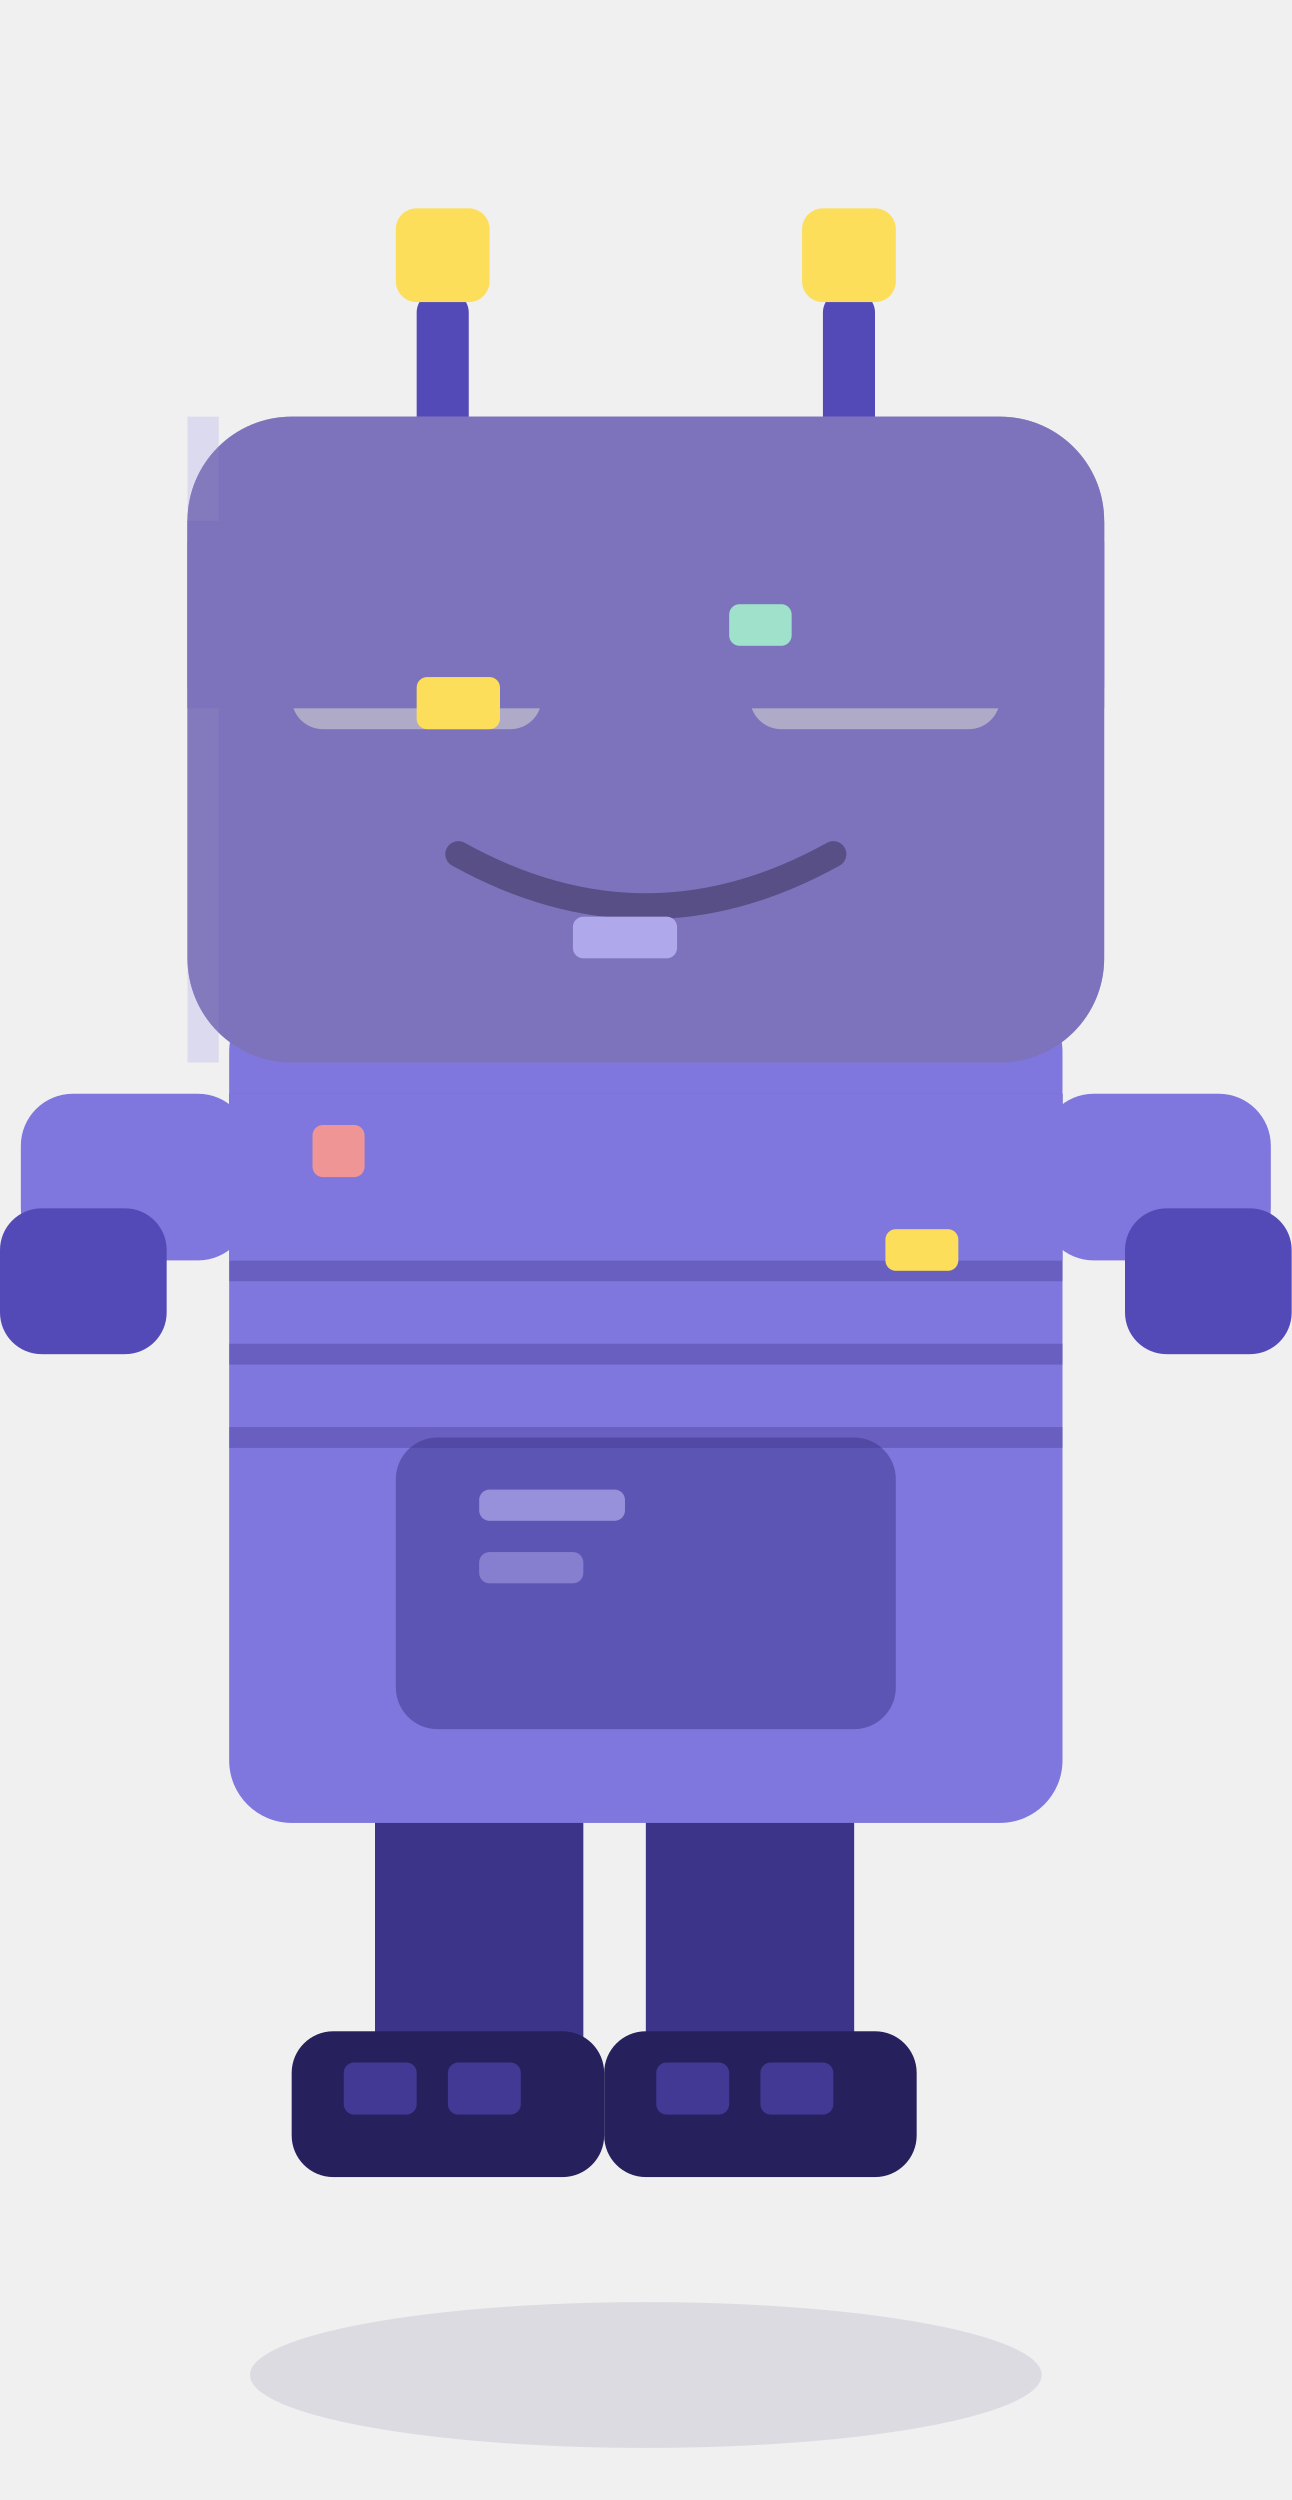
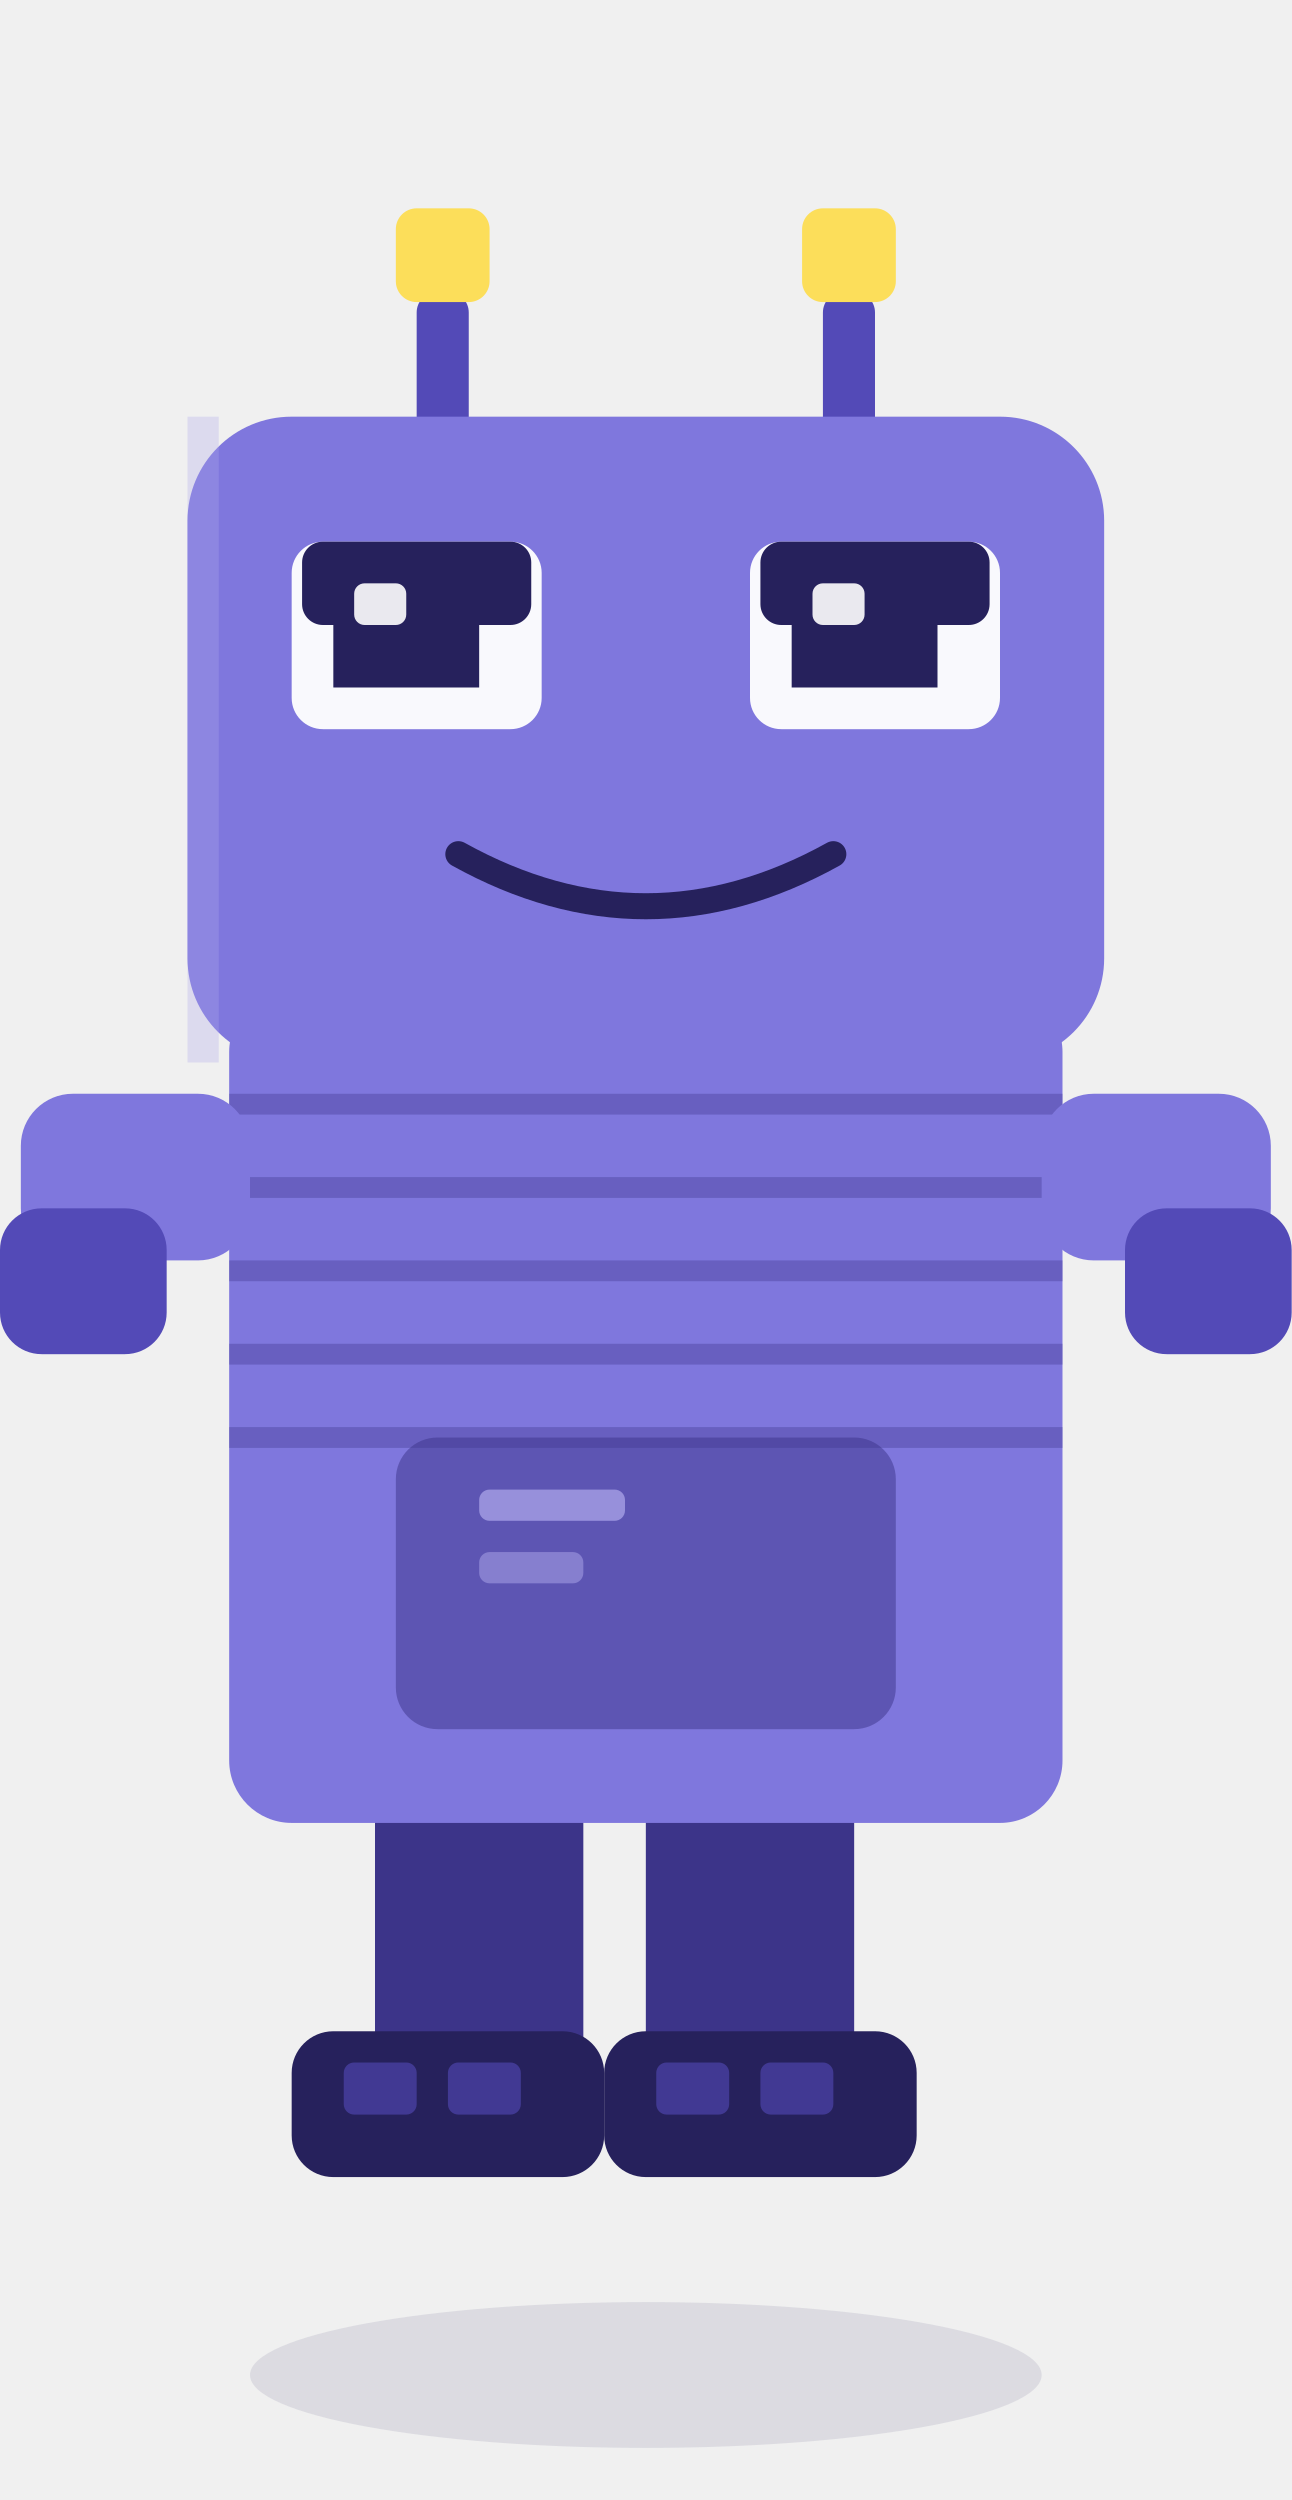
<svg xmlns="http://www.w3.org/2000/svg" viewBox="0 0 124 240" fill="none">
  <ellipse cx="62" cy="228" rx="38" ry="7" fill="#26215C" opacity="0.10" />
  <g>
    <rect x="36" y="168" width="20" height="36" rx="3" fill="#3C3489" />
    <rect x="62" y="168" width="20" height="36" rx="3" fill="#3C3489" />
    <rect x="28" y="195" width="30" height="14" rx="4" fill="#26215C" />
    <rect x="58" y="195" width="30" height="14" rx="4" fill="#26215C" />
    <rect x="33" y="198" width="7" height="5" rx="1" fill="#534AB7" opacity="0.6" />
    <rect x="43" y="198" width="7" height="5" rx="1" fill="#534AB7" opacity="0.6" />
    <rect x="63" y="198" width="7" height="5" rx="1" fill="#534AB7" opacity="0.6" />
    <rect x="73" y="198" width="7" height="5" rx="1" fill="#534AB7" opacity="0.6" />
  </g>
-   <g style="animation: byte-storm-body 3.4s steps(1) 0s infinite; transform-origin: center;">
+   <g style="animation: byte-storm-body 3s ease-in-out infinite; transform-origin: center;">
+     <rect x="22" y="95" width="80" height="80" rx="6" fill="#7F77DD" />
+     <rect x="22" y="105" width="80" height="2" fill="#3C3489" opacity="0.35" />
+     <rect x="22" y="113" width="80" height="2" fill="#3C3489" opacity="0.35" />
+     <rect x="22" y="121" width="80" height="2" fill="#3C3489" opacity="0.35" />
+     <rect x="22" y="129" width="80" height="2" fill="#3C3489" opacity="0.35" />
+     <rect x="22" y="137" width="80" height="2" fill="#3C3489" opacity="0.35" />
+     <rect x="38" y="138" width="48" height="28" rx="4" fill="#3C3489" opacity="0.5" />
+     <rect x="46" y="143" width="14" height="3" rx="1" fill="#AFA9EC" opacity="0.7" />
+     <rect x="46" y="149" width="10" height="3" rx="1" fill="#AFA9EC" opacity="0.5" />
+     <rect x="2" y="105" width="22" height="16" rx="5" fill="#7F77DD" />
+     <rect x="0" y="116" width="16" height="14" rx="4" fill="#534AB7" />
+     <rect x="100" y="105" width="22" height="16" rx="5" fill="#7F77DD" />
+     <rect x="108" y="116" width="16" height="14" rx="4" fill="#534AB7" />
    <g>
-       <rect x="22" y="95" width="80" height="80" rx="6" fill="#7F77DD" />
-       <rect x="22" y="105" width="80" height="2" fill="#3C3489" opacity="0.35" />
-       <rect x="22" y="113" width="80" height="2" fill="#3C3489" opacity="0.35" />
-       <rect x="22" y="121" width="80" height="2" fill="#3C3489" opacity="0.35" />
-       <rect x="22" y="129" width="80" height="2" fill="#3C3489" opacity="0.35" />
-       <rect x="22" y="137" width="80" height="2" fill="#3C3489" opacity="0.35" />
-       <rect x="38" y="138" width="48" height="28" rx="4" fill="#3C3489" opacity="0.5" />
-       <rect x="46" y="143" width="14" height="3" rx="1" fill="#AFA9EC" opacity="0.7" />
-       <rect x="46" y="149" width="10" height="3" rx="1" fill="#AFA9EC" opacity="0.5" />
-       <rect x="2" y="105" width="22" height="16" rx="5" fill="#7F77DD" />
-       <rect x="0" y="116" width="16" height="14" rx="4" fill="#534AB7" />
-       <rect x="100" y="105" width="22" height="16" rx="5" fill="#7F77DD" />
-       <rect x="108" y="116" width="16" height="14" rx="4" fill="#534AB7" />
-       <g>
-         <rect x="40" y="28" width="5" height="20" rx="2" fill="#534AB7" />
-         <rect x="79" y="28" width="5" height="20" rx="2" fill="#534AB7" />
-         <rect x="38" y="20" width="9" height="9" rx="2" fill="#FCDE5A" style="animation: tip-strobe 3.4s steps(1) 0s infinite; transform-origin: 42px 24px;" />
-         <rect x="77" y="20" width="9" height="9" rx="2" fill="#FCDE5A" style="animation: tip-strobe 3.4s steps(1) 0.15s infinite; transform-origin: 81px 24px;" />
-       </g>
-       <rect x="18" y="40" width="88" height="62" rx="10" fill="#7F77DD" />
-       <rect x="18" y="40" width="3" height="62" fill="#AFA9EC" opacity="0.3" />
-       <rect x="28" y="52" width="24" height="18" rx="3" fill="white" opacity="0.95" />
-       <rect x="72" y="52" width="24" height="18" rx="3" fill="white" opacity="0.95" />
-       <rect x="29" y="52" width="22" height="8" rx="2" fill="#26215C" style="animation: byte-eye-flash 3.4s steps(1) 0s infinite; transform-origin: center bottom;" />
-       <rect x="73" y="52" width="22" height="8" rx="2" fill="#26215C" style="animation: byte-eye-flash 3.4s steps(1) 0.05s infinite; transform-origin: center bottom;" />
-       <rect x="32" y="54" width="14" height="12" fill="#26215C" />
-       <rect x="76" y="54" width="14" height="12" fill="#26215C" />
-       <rect x="34" y="56" width="5" height="4" rx="1" fill="white" opacity="0.9" />
-       <rect x="78" y="56" width="5" height="4" rx="1" fill="white" opacity="0.9" />
-       <path d="M44 82 Q62 92 80 82" fill="none" stroke="#26215C" stroke-width="2.5" stroke-linecap="round" />
+       <rect x="40" y="28" width="5" height="20" rx="2" fill="#534AB7" />
+       <rect x="79" y="28" width="5" height="20" rx="2" fill="#534AB7" />
+       <rect x="38" y="20" width="9" height="9" rx="2" fill="#FCDE5A" style="animation: tip-strobe 2s ease-in-out infinite; transform-origin: 42px 24px;" />
+       <rect x="77" y="20" width="9" height="9" rx="2" fill="#FCDE5A" style="animation: tip-strobe 2s ease-in-out 0.5s infinite; transform-origin: 81px 24px;" />
    </g>
-     <rect x="18" y="50" width="88" height="18" rx="0" fill="#7F77DD" style="animation: byte-tear-1 3.4s steps(1) 0s infinite; transform-origin: 62px 59px;" />
-     <rect x="18" y="52" width="88" height="14" rx="0" fill="#7F77DD" opacity="0.9" style="animation: byte-tear-1 3.4s steps(1) 0.04s infinite; transform-origin: 62px 59px;" />
-     <rect x="22" y="105" width="80" height="16" rx="0" fill="#7F77DD" style="animation: byte-tear-2 3.4s steps(1) 0.02s infinite; transform-origin: 62px 113px;" />
-     <rect x="18" y="40" width="88" height="62" rx="10" fill="#E24B4A" opacity="0.35" style="animation: byte-rgb-r 3.4s steps(1) 0.01s infinite; transform-origin: center;" />
-     <rect x="18" y="40" width="88" height="62" rx="10" fill="#378ADD" opacity="0.35" style="animation: byte-rgb-b 3.4s steps(1) 0.03s infinite; transform-origin: center;" />
-     <rect x="40" y="65" width="8" height="5" rx="1" fill="#FCDE5A" style="animation: byte-px-scatter 3.4s ease-out 0s infinite; transform-origin: 44px 67px;" />
-     <rect x="70" y="58" width="6" height="4" rx="1" fill="#9FE1CB" style="animation: byte-px-scatter2 3.4s ease-out 0.06s infinite; transform-origin: 73px 60px;" />
-     <rect x="30" y="108" width="5" height="5" rx="1" fill="#F09595" style="animation: byte-px-scatter3 3.4s ease-out 0.02s infinite; transform-origin: 32px 110px;" />
-     <rect x="85" y="118" width="7" height="4" rx="1" fill="#FCDE5A" style="animation: byte-px-scatter 3.4s ease-out 0.08s infinite; transform-origin: 88px 120px;" />
-     <rect x="55" y="88" width="10" height="4" rx="1" fill="#AFA9EC" style="animation: byte-px-scatter2 3.4s ease-out 0.04s infinite; transform-origin: 60px 90px;" />
+     <rect x="18" y="40" width="88" height="62" rx="10" fill="#7F77DD" />
+     <rect x="18" y="40" width="3" height="62" fill="#AFA9EC" opacity="0.3" />
+     <rect x="28" y="52" width="24" height="18" rx="3" fill="white" opacity="0.95" />
+     <rect x="72" y="52" width="24" height="18" rx="3" fill="white" opacity="0.95" />
+     <rect x="29" y="52" width="22" height="8" rx="2" fill="#26215C" style="animation: byte-eye-flash 4s ease-in-out infinite; transform-origin: center bottom;" />
+     <rect x="73" y="52" width="22" height="8" rx="2" fill="#26215C" style="animation: byte-eye-flash 4s ease-in-out 0.1s infinite; transform-origin: center bottom;" />
+     <rect x="32" y="54" width="14" height="12" fill="#26215C" />
+     <rect x="76" y="54" width="14" height="12" fill="#26215C" />
+     <rect x="34" y="56" width="5" height="4" rx="1" fill="white" opacity="0.9" />
+     <rect x="78" y="56" width="5" height="4" rx="1" fill="white" opacity="0.9" />
+     <path d="M44 82 Q62 92 80 82" fill="none" stroke="#26215C" stroke-width="2.5" stroke-linecap="round" />
  </g>
</svg>
